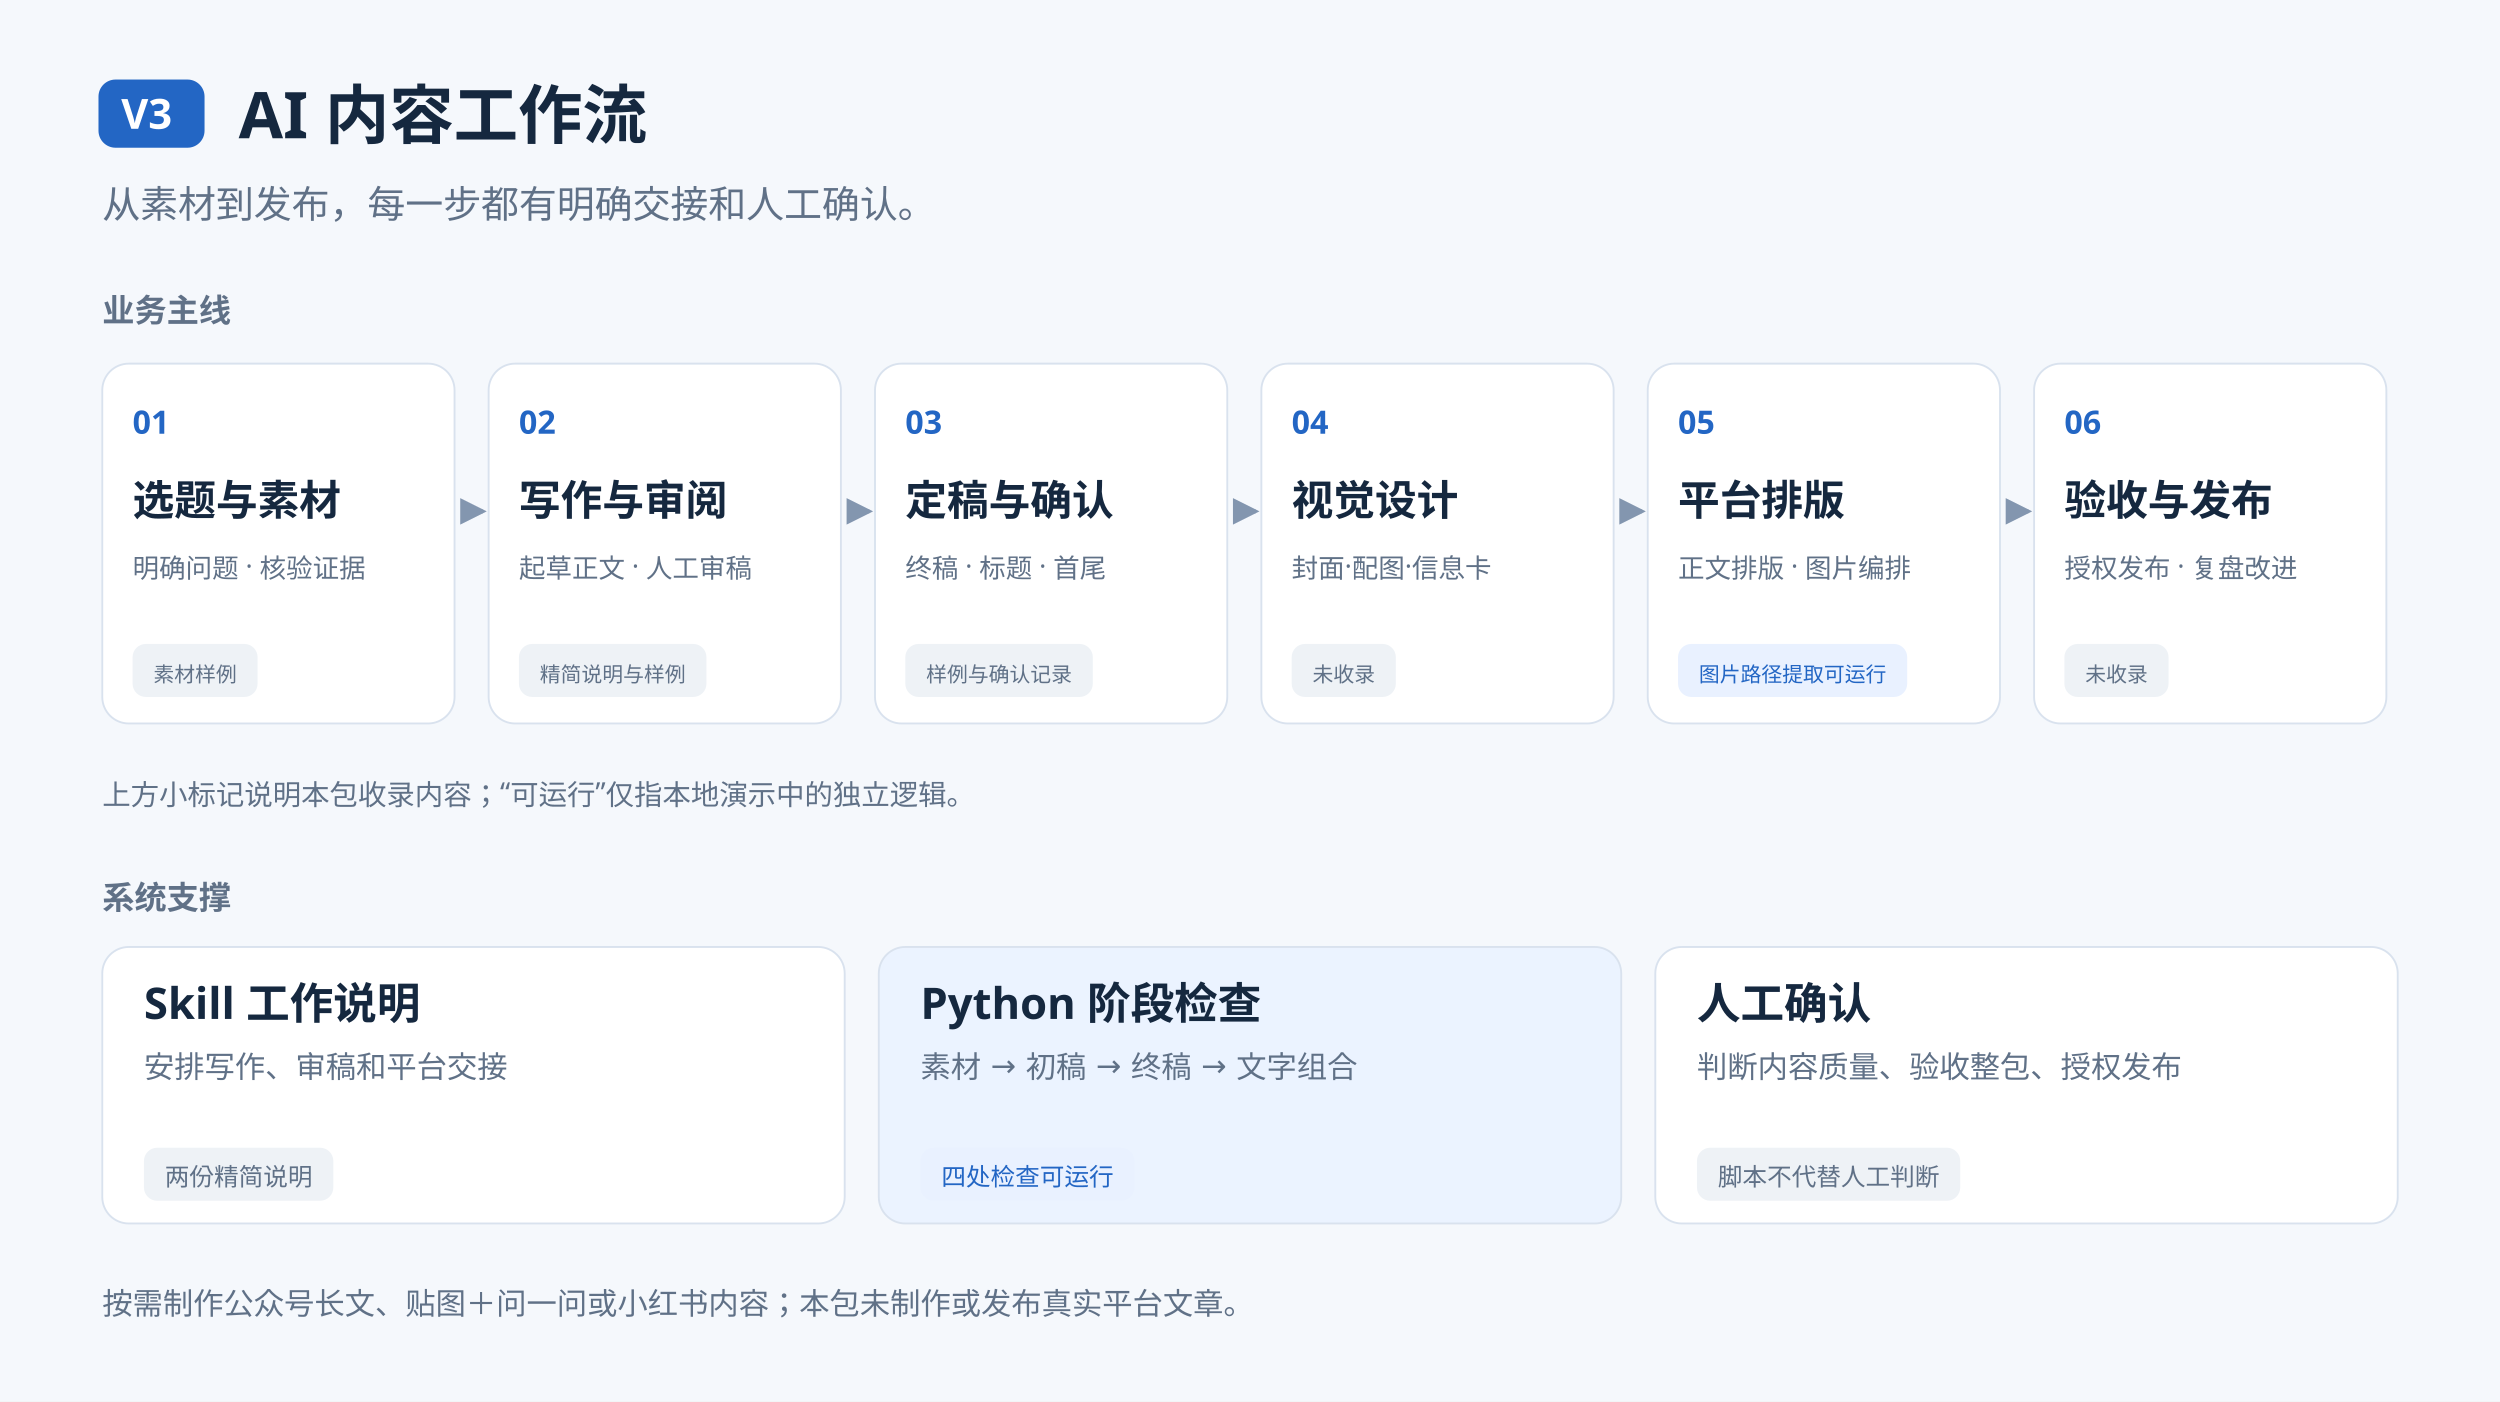
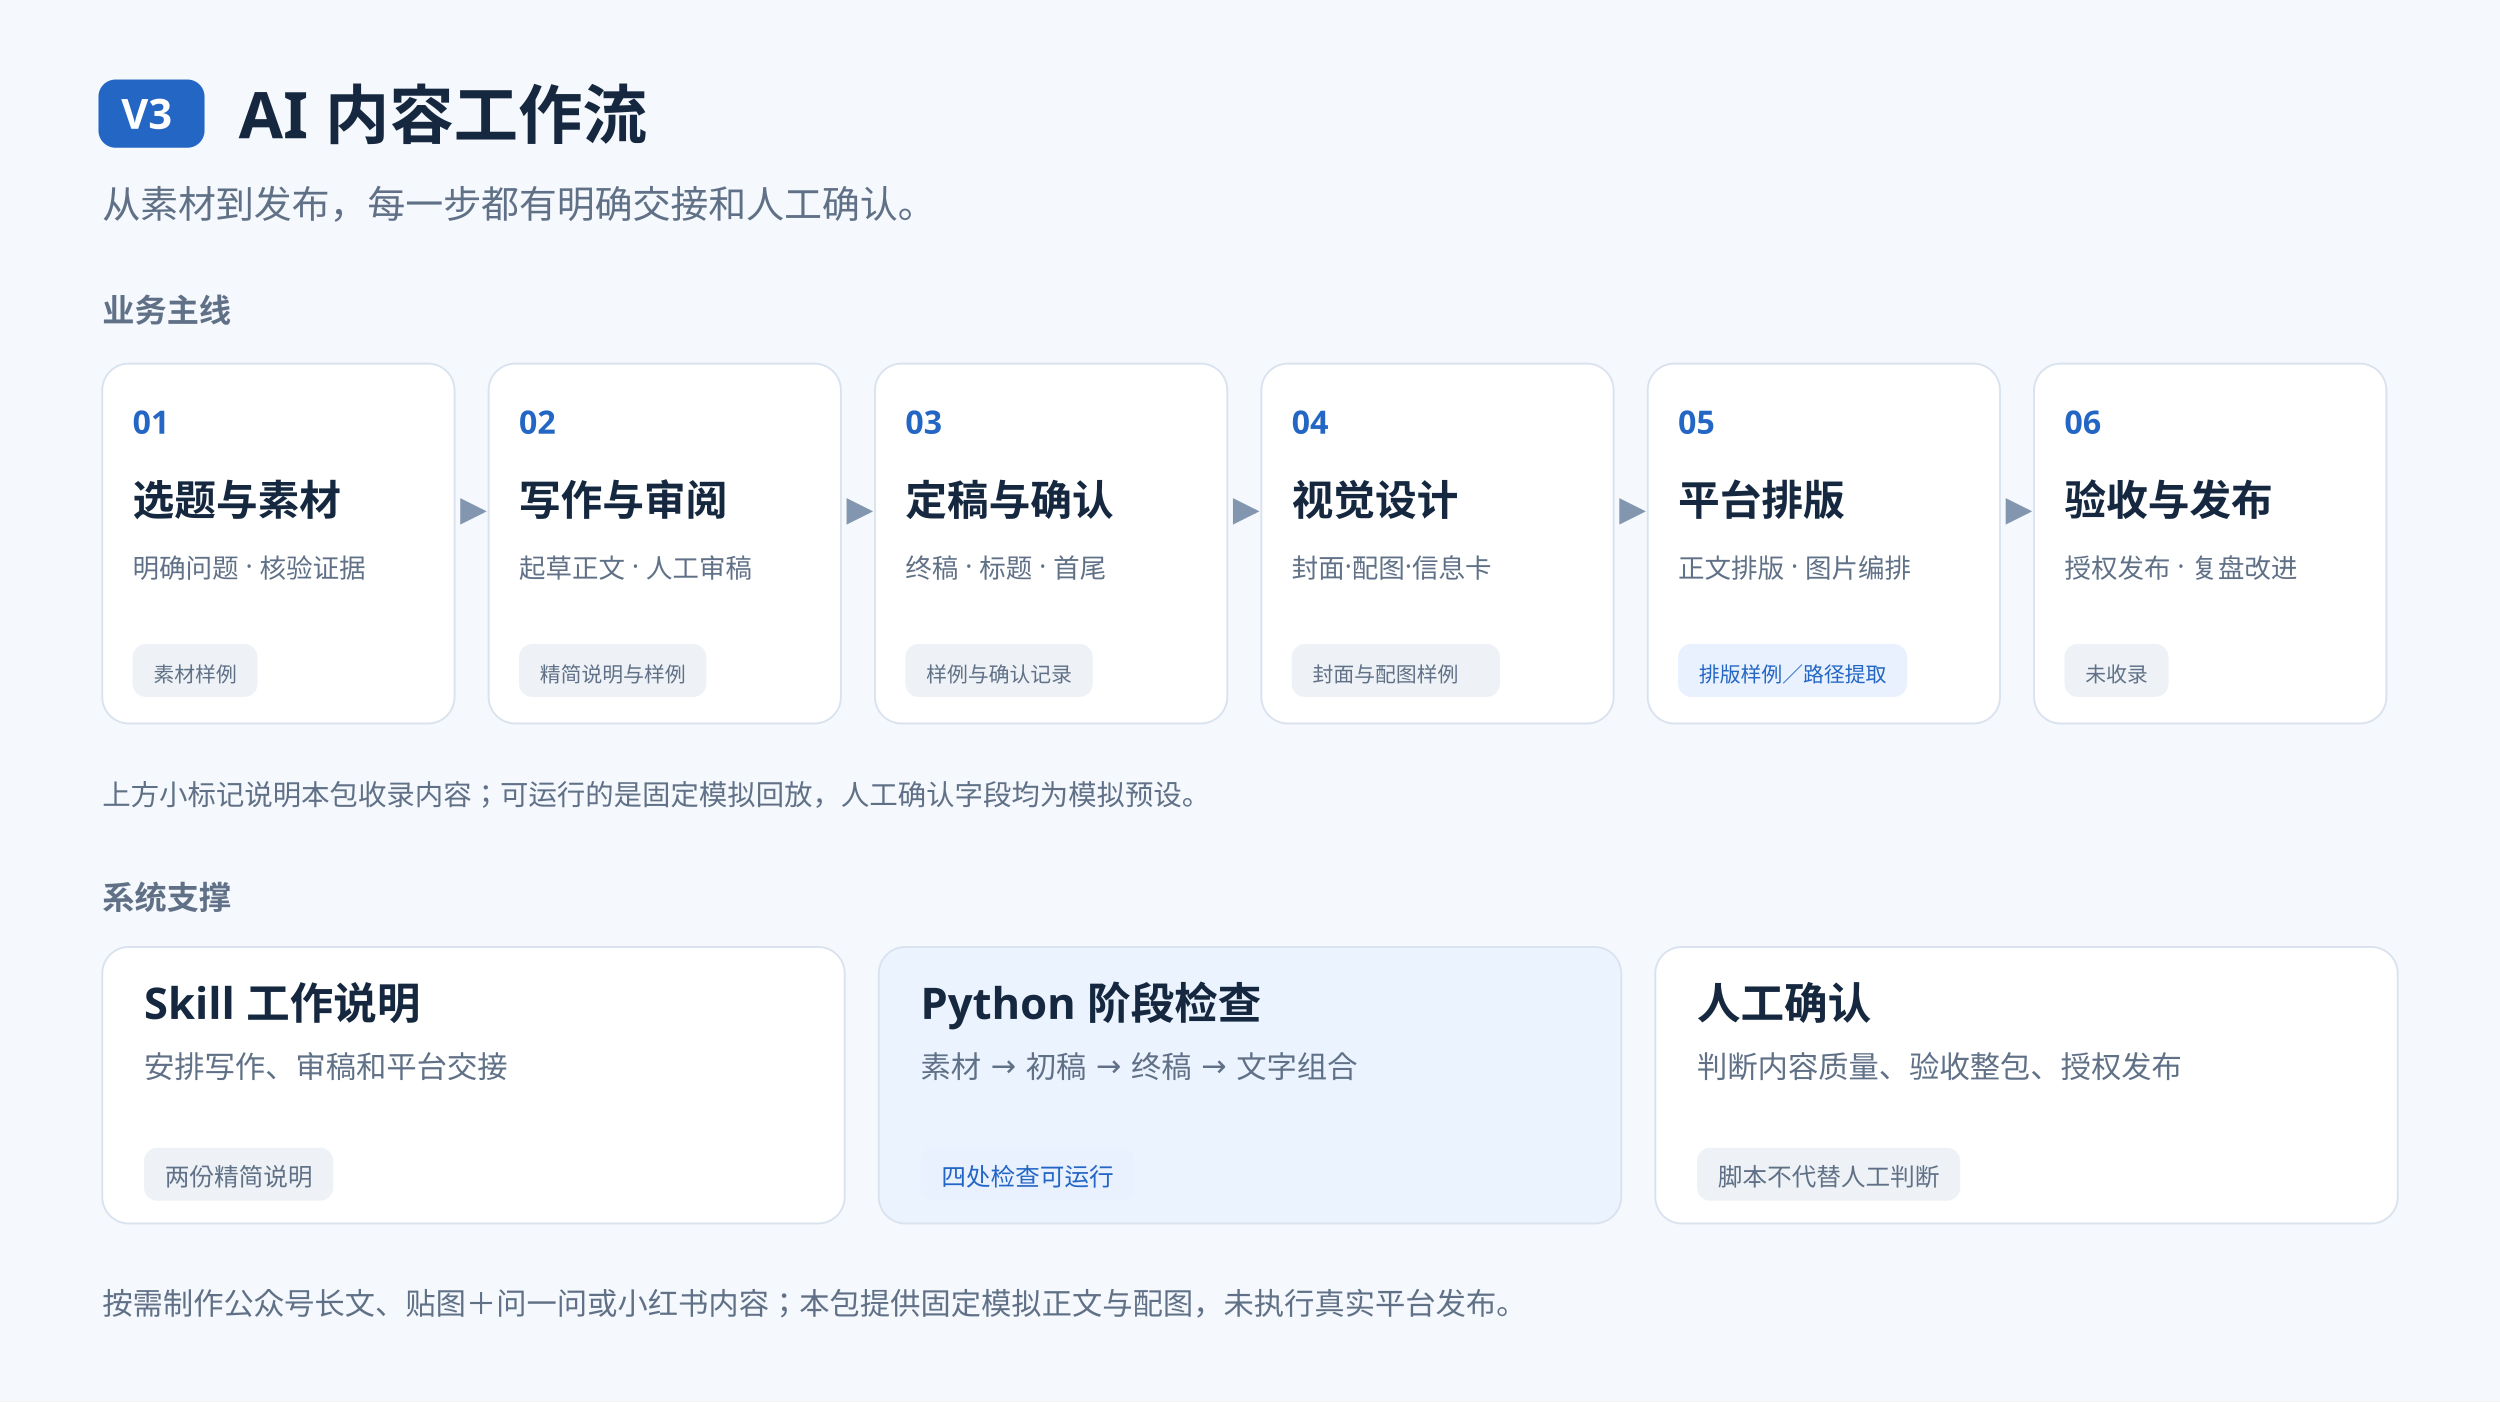
<svg xmlns="http://www.w3.org/2000/svg" width="1320" height="740" viewBox="0 0 1320 740" role="img">
  <defs>
    <marker id="arrow" markerWidth="7" markerHeight="7" refX="6" refY="3.5" orient="auto">
      <path d="M0 0 L7 3.5 L0 7" fill="#8396AF" />
    </marker>
  </defs>
  <g font-family="Microsoft YaHei, PingFang SC, sans-serif">
    <rect x="0" y="0" width="1320" height="740" rx="0" fill="#F5F8FC" stroke="none" />
    <rect x="52" y="42" width="56" height="36" rx="9" fill="#2366C4" stroke="none" />
    <text x="64" y="68" fill="#FFFFFF" font-size="22" font-weight="700">V3</text>
    <text x="126" y="73" fill="#15283F" font-size="34" font-weight="700">AI 内容工作流</text>
    <text x="54" y="115" fill="#607187" font-size="20" font-weight="400">从素材到发布，每一步都有明确交接和人工确认。</text>
    <text x="54" y="170" fill="#607187" font-size="17" font-weight="600">业务主线</text>
    <rect x="54" y="192" width="186" height="190" rx="14" fill="#FFFFFF" stroke="#D9E2EE" />
    <text x="70" y="229" fill="#2366C4" font-size="17" font-weight="700">01</text>
    <text x="70" y="272" fill="#15283F" font-size="22" font-weight="650">选题与素材</text>
    <text x="70" y="305" fill="#607187" font-size="14" font-weight="400">明确问题 · 核验证据</text>
    <rect x="70" y="340" width="66" height="28" rx="7" fill="#EEF2F6" stroke="none" />
    <text x="81" y="360" fill="#607187" font-size="11" font-weight="500">素材样例</text>
    <path d="M244 270 H255" stroke="#8396AF" stroke-width="2" marker-end="url(#arrow)" />
    <rect x="258" y="192" width="186" height="190" rx="14" fill="#FFFFFF" stroke="#D9E2EE" />
    <text x="274" y="229" fill="#2366C4" font-size="17" font-weight="700">02</text>
    <text x="274" y="272" fill="#15283F" font-size="22" font-weight="650">写作与审阅</text>
    <text x="274" y="305" fill="#607187" font-size="14" font-weight="400">起草正文 · 人工审稿</text>
    <rect x="274" y="340" width="99" height="28" rx="7" fill="#EEF2F6" stroke="none" />
    <text x="285" y="360" fill="#607187" font-size="11" font-weight="500">精简说明与样例</text>
    <path d="M448 270 H459" stroke="#8396AF" stroke-width="2" marker-end="url(#arrow)" />
    <rect x="462" y="192" width="186" height="190" rx="14" fill="#FFFFFF" stroke="#D9E2EE" />
    <text x="478" y="229" fill="#2366C4" font-size="17" font-weight="700">03</text>
    <text x="478" y="272" fill="#15283F" font-size="22" font-weight="650">定稿与确认</text>
    <text x="478" y="305" fill="#607187" font-size="14" font-weight="400">终稿 · 标题 · 首尾</text>
    <rect x="478" y="340" width="99" height="28" rx="7" fill="#EEF2F6" stroke="none" />
    <text x="489" y="360" fill="#607187" font-size="11" font-weight="500">样例与确认记录</text>
    <path d="M652 270 H663" stroke="#8396AF" stroke-width="2" marker-end="url(#arrow)" />
    <rect x="666" y="192" width="186" height="190" rx="14" fill="#FFFFFF" stroke="#D9E2EE" />
    <text x="682" y="229" fill="#2366C4" font-size="17" font-weight="700">04</text>
    <text x="682" y="272" fill="#15283F" font-size="22" font-weight="650">视觉设计</text>
    <text x="682" y="305" fill="#607187" font-size="14" font-weight="400">封面·配图·信息卡</text>
-     <rect x="682" y="340" width="55" height="28" rx="7" fill="#EEF2F6" stroke="none" />
-     <text x="693" y="360" fill="#607187" font-size="11" font-weight="500">未收录</text>
+     <rect x="682" y="340" width="110" height="28" rx="7" fill="#EEF2F6" stroke="none" />
+     <text x="693" y="360" fill="#607187" font-size="11" font-weight="500">封面与配图样例</text>
    <path d="M856 270 H867" stroke="#8396AF" stroke-width="2" marker-end="url(#arrow)" />
    <rect x="870" y="192" width="186" height="190" rx="14" fill="#FFFFFF" stroke="#D9E2EE" />
    <text x="886" y="229" fill="#2366C4" font-size="17" font-weight="700">05</text>
    <text x="886" y="272" fill="#15283F" font-size="22" font-weight="650">平台排版</text>
    <text x="886" y="305" fill="#607187" font-size="14" font-weight="400">正文排版 · 图片编排</text>
    <rect x="886" y="340" width="121" height="28" rx="7" fill="#E9F1FF" stroke="none" />
-     <text x="897" y="360" fill="#2366C4" font-size="11" font-weight="500">图片路径提取可运行</text>
+     <text x="897" y="360" fill="#2366C4" font-size="11" font-weight="500">排版样例／路径提取</text>
    <path d="M1060 270 H1071" stroke="#8396AF" stroke-width="2" marker-end="url(#arrow)" />
    <rect x="1074" y="192" width="186" height="190" rx="14" fill="#FFFFFF" stroke="#D9E2EE" />
    <text x="1090" y="229" fill="#2366C4" font-size="17" font-weight="700">06</text>
    <text x="1090" y="272" fill="#15283F" font-size="22" font-weight="650">验收与发布</text>
    <text x="1090" y="305" fill="#607187" font-size="14" font-weight="400">授权发布 · 复盘改进</text>
    <rect x="1090" y="340" width="55" height="28" rx="7" fill="#EEF2F6" stroke="none" />
    <text x="1101" y="360" fill="#607187" font-size="11" font-weight="500">未收录</text>
-     <text x="54" y="425" fill="#607187" font-size="15" font-weight="400">上方小标记说明本包收录内容；“可运行”仅指本地演示中的独立逻辑。</text>
+     <text x="54" y="425" fill="#607187" font-size="15" font-weight="400">上方小标记说明本包收录内容；可运行的是固定模拟回放，人工确认字段均为模拟预设。</text>
    <text x="54" y="480" fill="#607187" font-size="17" font-weight="600">系统支撑</text>
    <rect x="54" y="500" width="392" height="146" rx="14" fill="#FFFFFF" stroke="#D9E2EE" />
    <text x="76" y="538" fill="#15283F" font-size="23" font-weight="650">Skill 工作说明</text>
    <text x="76" y="569" fill="#607187" font-size="16" font-weight="400">安排写作、审稿和平台交接</text>
    <rect x="76" y="606" width="100" height="28" rx="7" fill="#EEF2F6" stroke="none" />
    <text x="87" y="626" fill="#607187" font-size="13" font-weight="500">两份精简说明</text>
    <rect x="464" y="500" width="392" height="146" rx="14" fill="#EBF3FF" stroke="#D9E2EE" />
    <text x="486" y="538" fill="#15283F" font-size="23" font-weight="650">Python 阶段检查</text>
    <text x="486" y="569" fill="#607187" font-size="16" font-weight="400">素材 → 初稿 → 终稿 → 文字组合</text>
    <rect x="486" y="606" width="113" height="28" rx="7" fill="#E9F1FF" stroke="none" />
    <text x="497" y="626" fill="#2366C4" font-size="13" font-weight="500">四处检查可运行</text>
    <rect x="874" y="500" width="392" height="146" rx="14" fill="#FFFFFF" stroke="#D9E2EE" />
    <text x="896" y="538" fill="#15283F" font-size="23" font-weight="650">人工确认</text>
    <text x="896" y="569" fill="#607187" font-size="16" font-weight="400">判断内容质量、验收整包、授权发布</text>
    <rect x="896" y="606" width="139" height="28" rx="7" fill="#EEF2F6" stroke="none" />
    <text x="907" y="626" fill="#607187" font-size="13" font-weight="500">脚本不代替人工判断</text>
-     <text x="54" y="694" fill="#607187" font-size="16" font-weight="400">按需制作公众号长文、贴图＋问一问或小红书内容；本包未制作或发布真实平台文章。</text>
+     <text x="54" y="694" fill="#607187" font-size="16" font-weight="400">按需制作公众号长文、贴图＋问一问或小红书内容；本包提供固定模拟正文与配图，未执行真实平台发布。</text>
  </g>
</svg>
